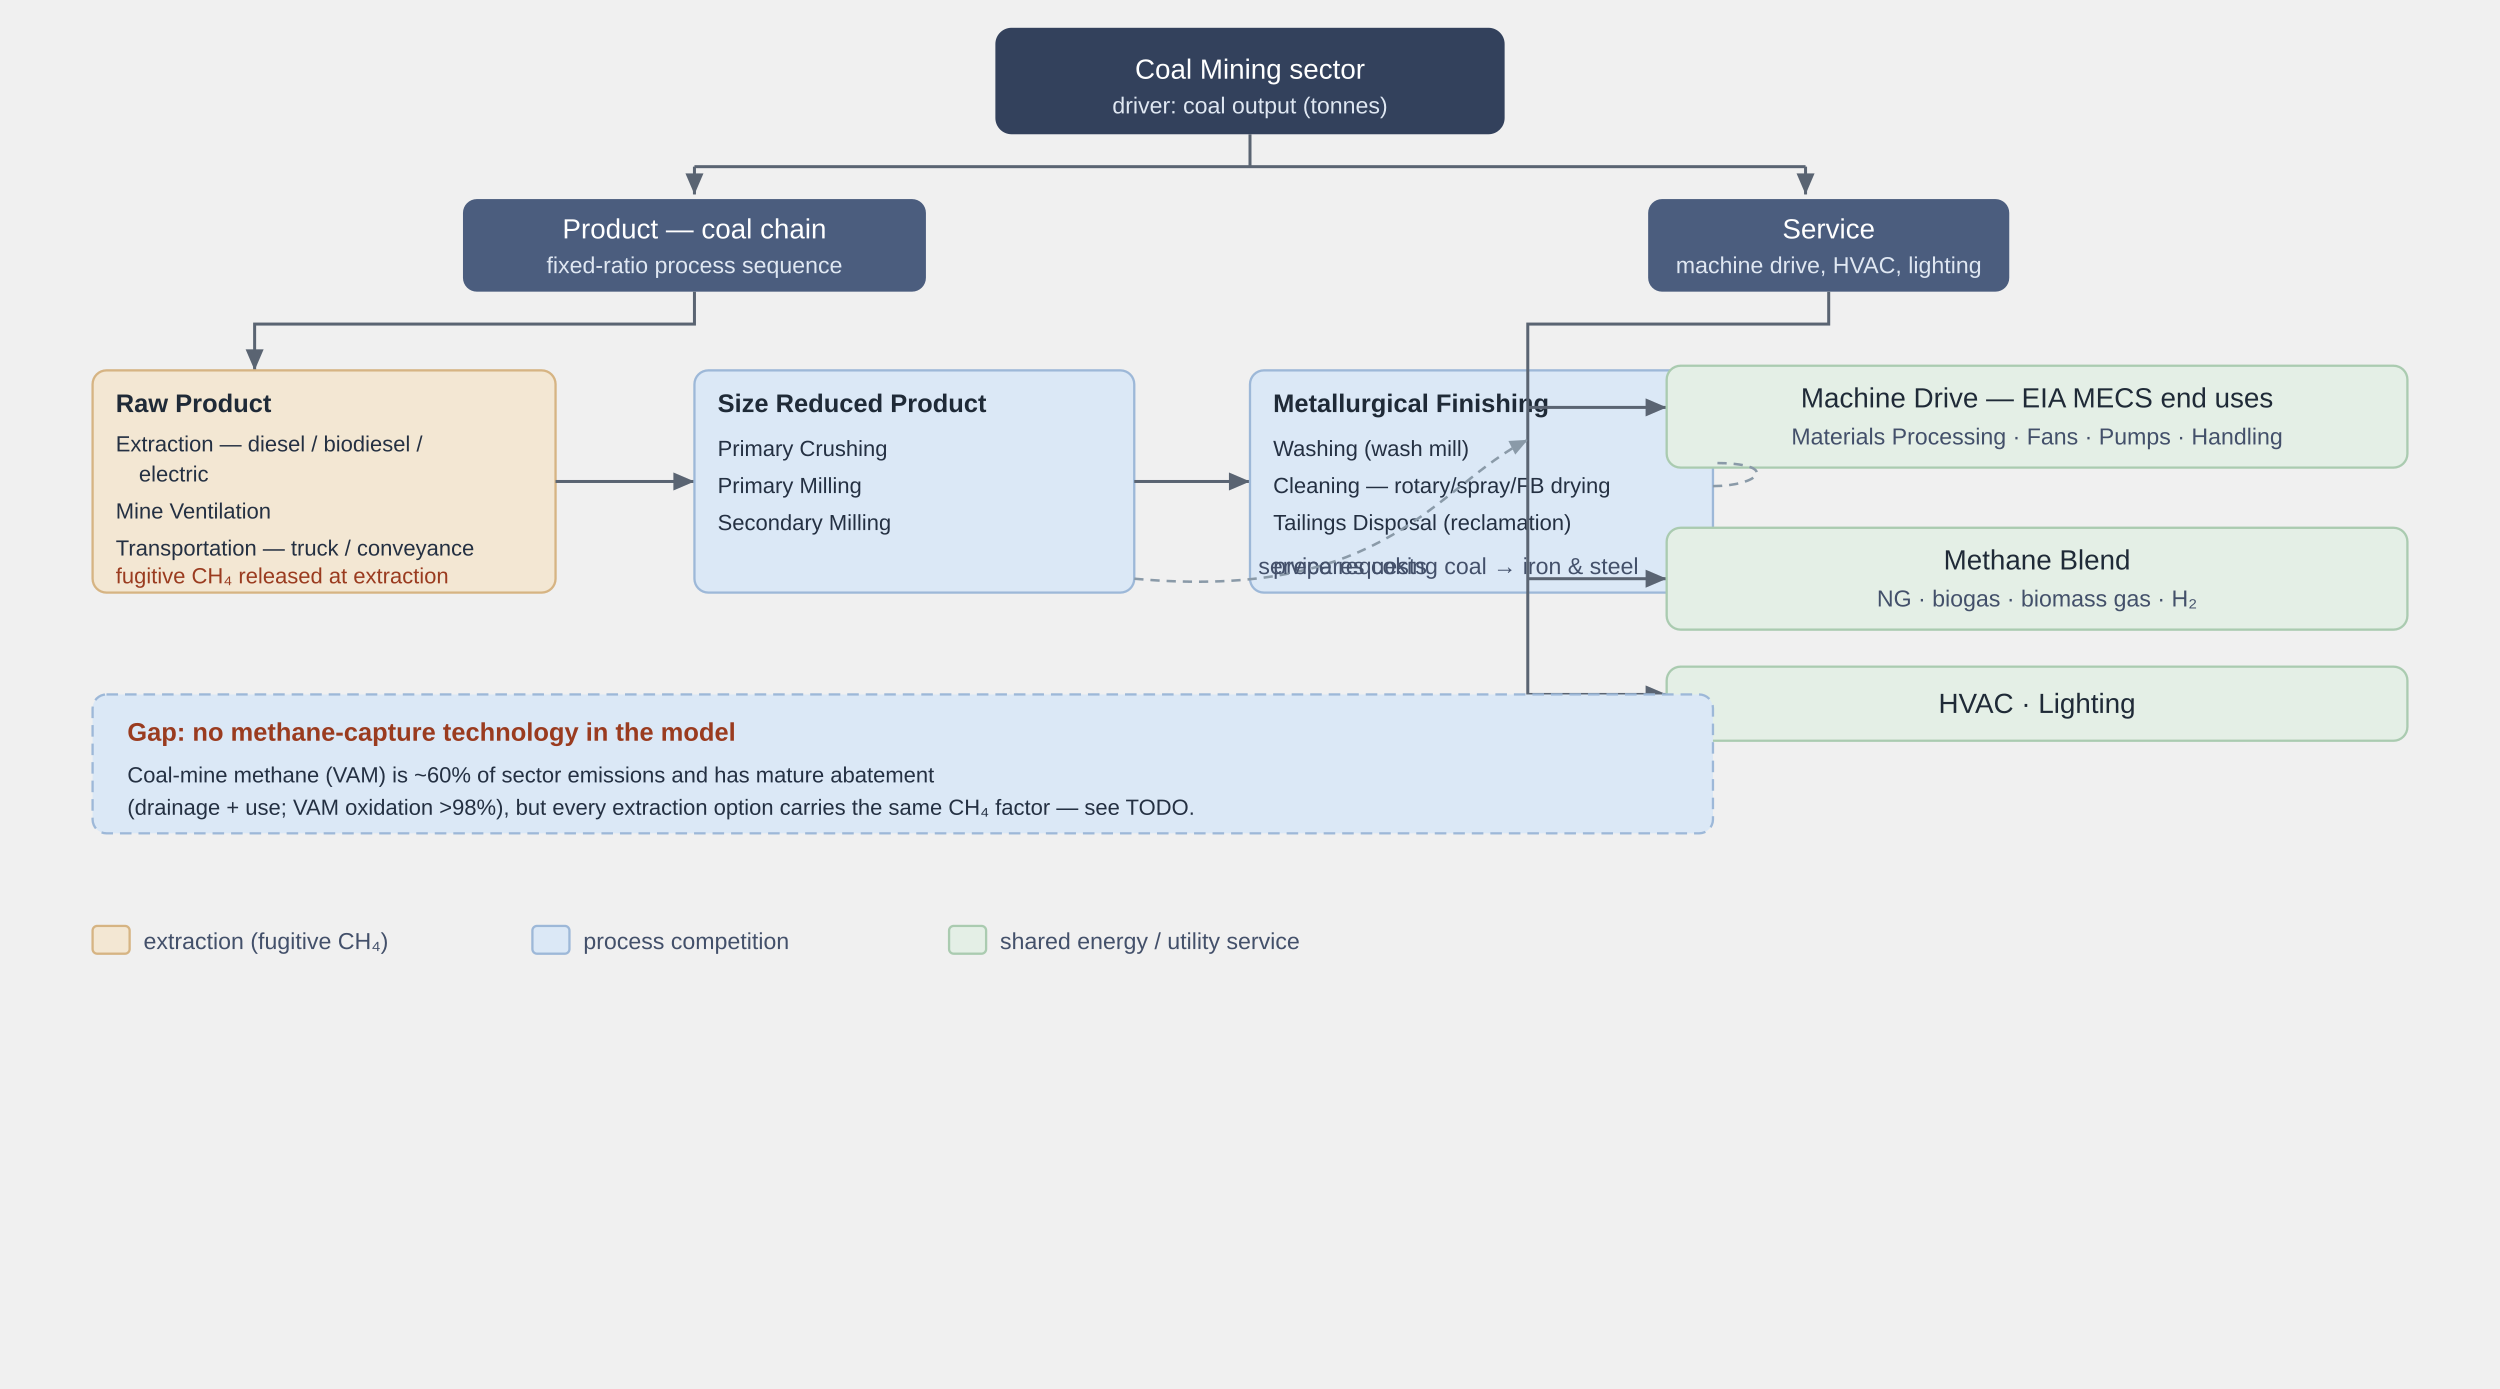
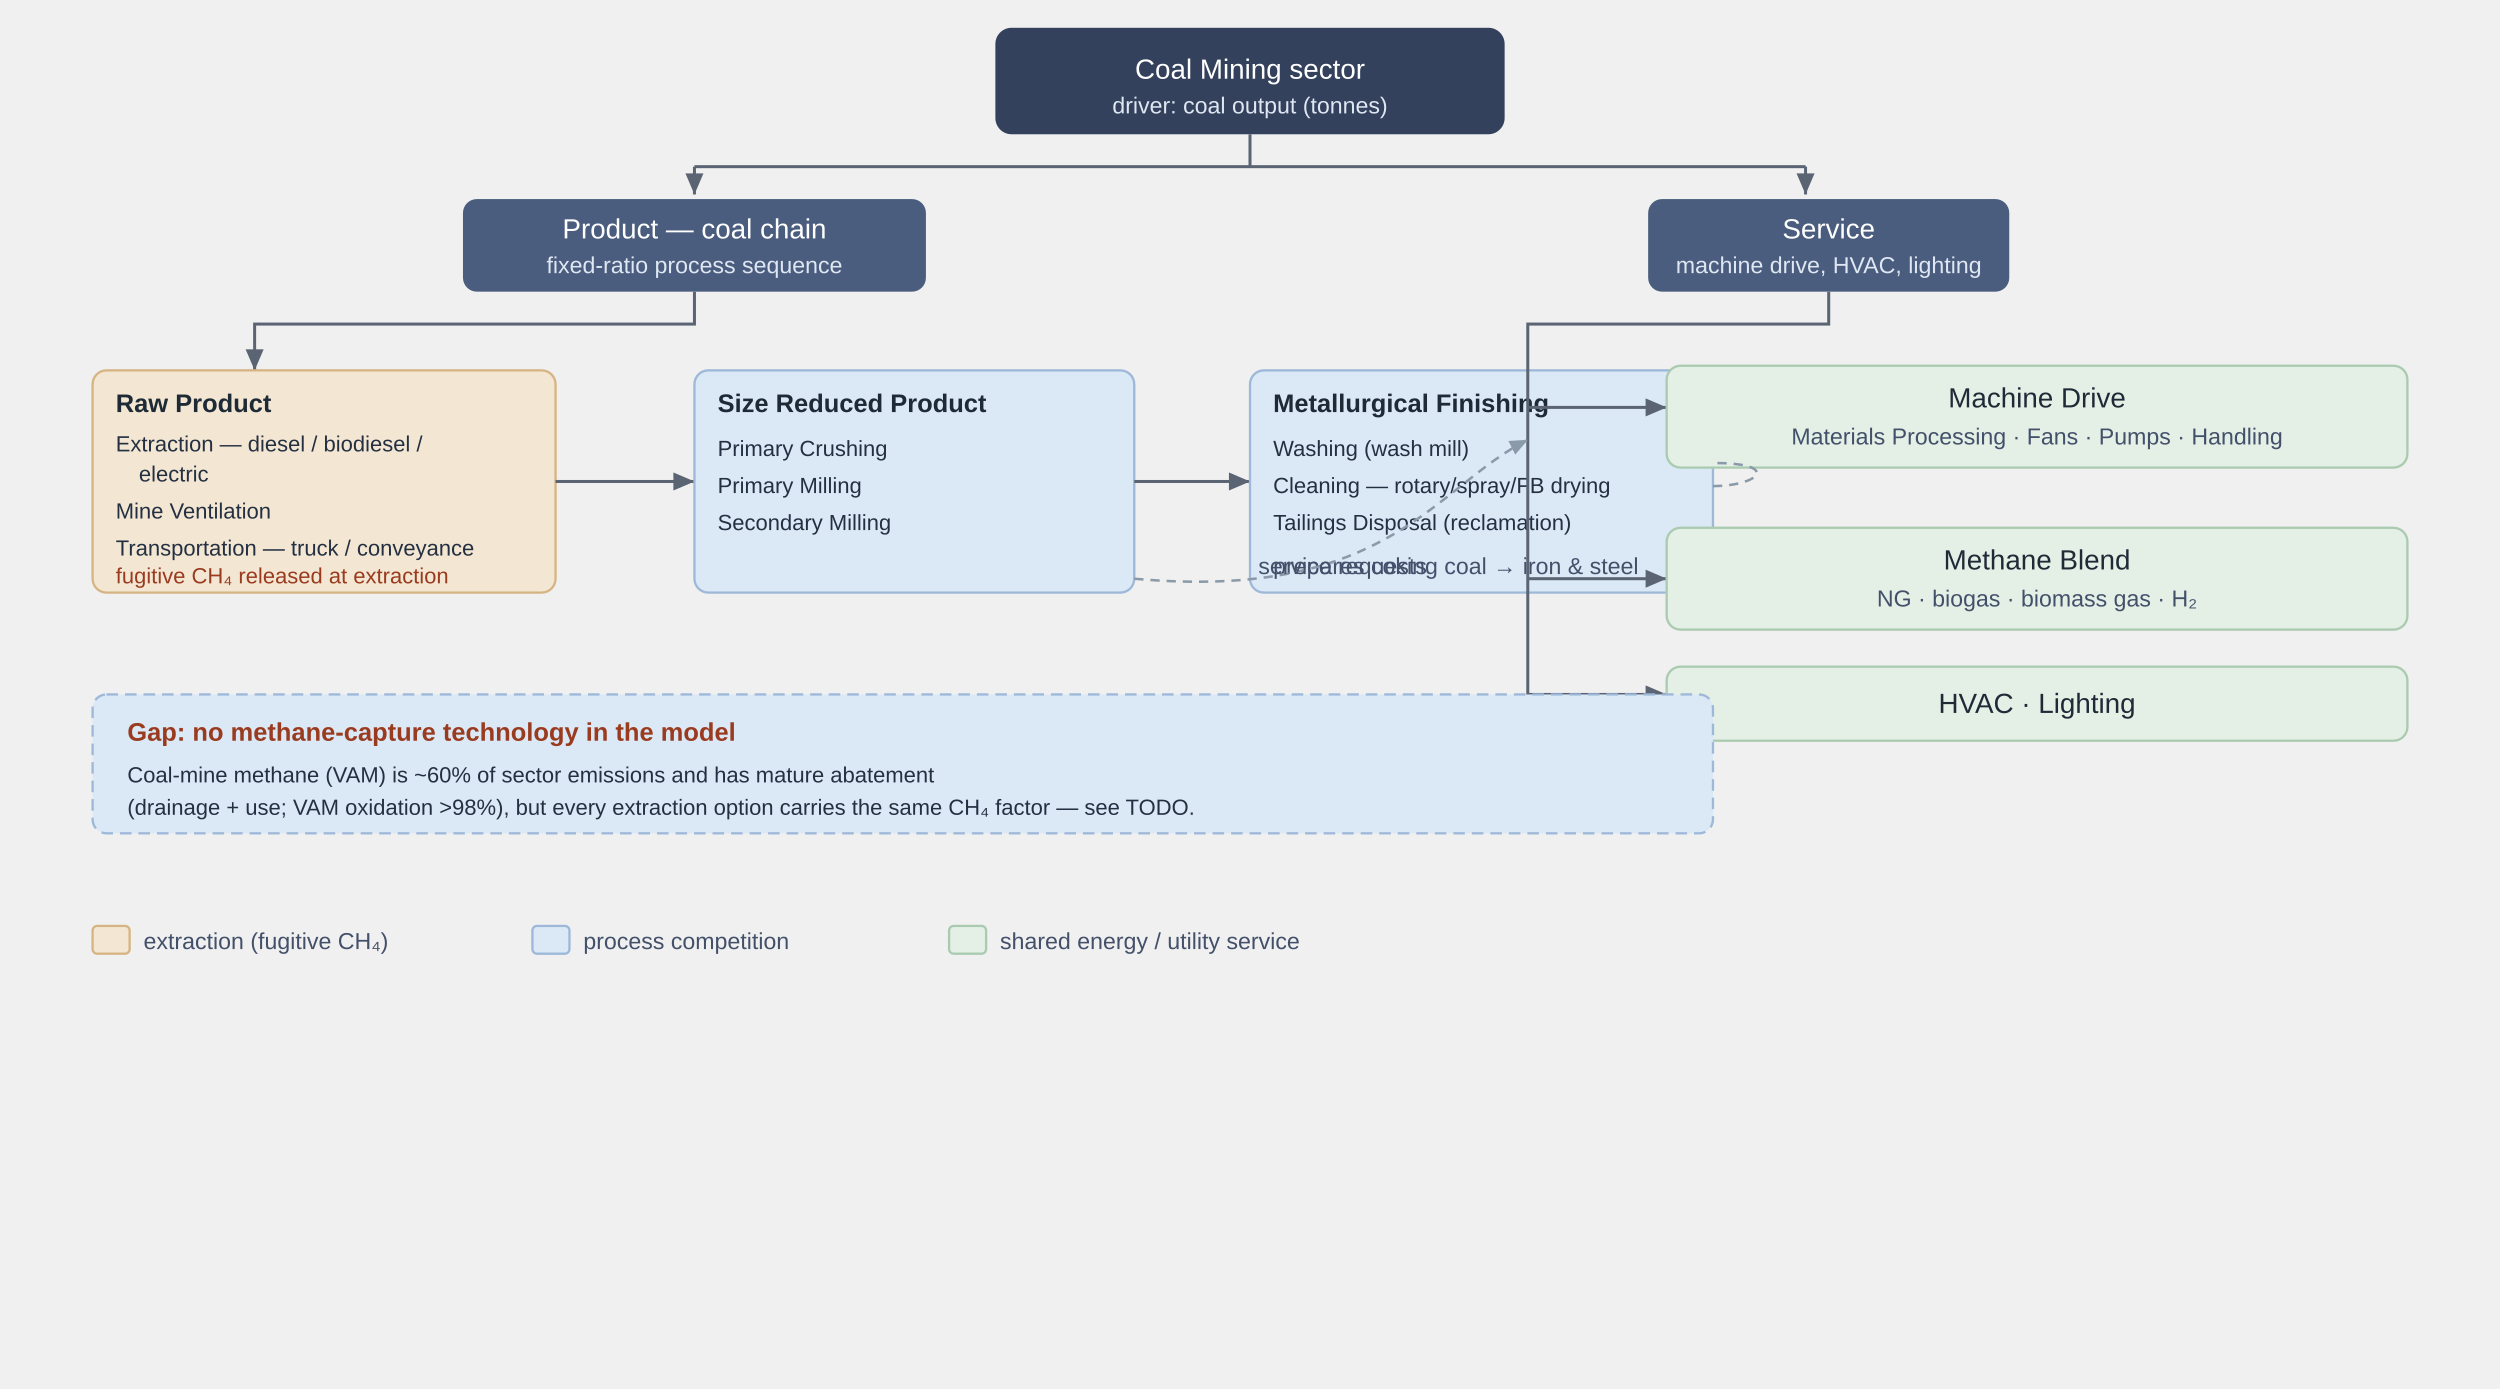
<svg xmlns="http://www.w3.org/2000/svg" viewBox="0 0 1080 600" font-family="'Helvetica Neue',Arial,sans-serif">
  <defs>
    <marker id="arrow" markerWidth="9" markerHeight="9" refX="7" refY="3" orient="auto" markerUnits="strokeWidth">
      <path d="M0,0 L7,3 L0,6 Z" fill="#5a6472" />
    </marker>
    <marker id="darrow" markerWidth="9" markerHeight="9" refX="7" refY="3" orient="auto" markerUnits="strokeWidth">
      <path d="M0,0 L7,3 L0,6 Z" fill="#8a9aa8" />
    </marker>
  </defs>
  <style>
    .lbl{font-size:12px;fill:#1f2a37;}
    .lblw{font-size:12px;fill:#fff;}
    .sub{font-size:10px;fill:#43506a;}
    .subw{font-size:10px;fill:#dfe7f2;}
    .li{font-size:9.5px;fill:#243042;}
    .ttl{font-size:11px;font-weight:bold;fill:#1f2a37;}
    .edge{stroke:#5a6472;stroke-width:1.3;fill:none;}
    .dedge{stroke:#8a9aa8;stroke-width:1.1;stroke-dasharray:4 3;fill:none;}
    .sector{fill:#33415c;}
    .branch{fill:#4b5d7e;}
    .prod{fill:#3d6ea5;}
    .det{fill:#dbe8f6;stroke:#9db8d8;stroke-width:1;}
    .spec{fill:#f3e7d3;stroke:#d6b483;stroke-width:1;}
    .svc{fill:#e4efe6;stroke:#aacbb0;stroke-width:1;}
  </style>
  <rect class="sector" x="430" y="12" width="220" height="46" rx="7" />
  <text class="lblw" x="540" y="34" text-anchor="middle">Coal Mining sector</text>
  <text class="subw" x="540" y="49" text-anchor="middle">driver: coal output (tonnes)</text>
  <path class="edge" d="M540,58 V72" />
  <path class="edge" d="M300,72 H780" />
  <path class="edge" d="M300,72 V84" marker-end="url(#arrow)" />
  <path class="edge" d="M780,72 V84" marker-end="url(#arrow)" />
  <rect class="branch" x="200" y="86" width="200" height="40" rx="6" />
  <text class="lblw" x="300" y="103" text-anchor="middle">Product — coal chain</text>
  <text class="subw" x="300" y="118" text-anchor="middle">fixed-ratio process sequence</text>
  <rect class="branch" x="712" y="86" width="156" height="40" rx="6" />
  <text class="lblw" x="790" y="103" text-anchor="middle">Service</text>
  <text class="subw" x="790" y="118" text-anchor="middle">machine drive, HVAC, lighting</text>
  <path class="edge" d="M300,126 V140 H110 V160" marker-end="url(#arrow)" />
  <rect class="spec" x="40" y="160" width="200" height="96" rx="6" />
  <text class="ttl" x="50" y="178">Raw Product</text>
  <text class="li" x="50" y="195">Extraction — diesel / biodiesel /</text>
  <text class="li" x="60" y="208">electric</text>
  <text class="li" x="50" y="224">Mine Ventilation</text>
  <text class="li" x="50" y="240">Transportation — truck / conveyance</text>
  <text class="li" x="50" y="252" style="fill:#9a3b1f">fugitive CH₄ released at extraction</text>
  <path class="edge" d="M240,208 H300" marker-end="url(#arrow)" />
  <rect class="det" x="300" y="160" width="190" height="96" rx="6" />
  <text class="ttl" x="310" y="178">Size Reduced Product</text>
  <text class="li" x="310" y="197">Primary Crushing</text>
  <text class="li" x="310" y="213">Primary Milling</text>
  <text class="li" x="310" y="229">Secondary Milling</text>
  <path class="edge" d="M490,208 H540" marker-end="url(#arrow)" />
  <rect class="det" x="540" y="160" width="200" height="96" rx="6" />
  <text class="ttl" x="550" y="178">Metallurgical Finishing</text>
  <text class="li" x="550" y="197">Washing (wash mill)</text>
  <text class="li" x="550" y="213">Cleaning — rotary/spray/FB drying</text>
  <text class="li" x="550" y="229">Tailings Disposal (reclamation)</text>
  <text class="sub" x="550" y="248">prepares coking coal → iron &amp; steel</text>
  <path class="edge" d="M790,126 V140 H660 V330" />
  <path class="edge" d="M660,176 H720" marker-end="url(#arrow)" />
  <path class="edge" d="M660,250 H720" marker-end="url(#arrow)" />
  <path class="edge" d="M660,300 H720" marker-end="url(#arrow)" />
  <rect class="svc" x="720" y="158" width="320" height="44" rx="6" />
-   <text class="lbl" x="880" y="176" text-anchor="middle">Machine Drive — EIA MECS end uses</text>
+   <text class="lbl" x="880" y="176" text-anchor="middle">Machine Drive</text>
  <text class="sub" x="880" y="192" text-anchor="middle">Materials Processing · Fans · Pumps · Handling</text>
  <rect class="svc" x="720" y="228" width="320" height="44" rx="6" />
  <text class="lbl" x="880" y="246" text-anchor="middle">Methane Blend</text>
  <text class="sub" x="880" y="262" text-anchor="middle">NG · biogas · biomass gas · H₂</text>
  <rect class="svc" x="720" y="288" width="320" height="32" rx="6" />
  <text class="lbl" x="880" y="308" text-anchor="middle">HVAC · Lighting</text>
  <path class="dedge" d="M740,210 C760,210 770,200 740,200" />
  <path class="dedge" d="M490,250 C600,260 620,210 660,190" marker-end="url(#darrow)" />
  <text class="sub" x="580" y="248" text-anchor="middle">service requests</text>
  <rect class="det" x="40" y="300" width="700" height="60" rx="6" stroke="#b5532e" stroke-dasharray="5 3" />
  <text class="ttl" x="55" y="320" style="fill:#9a3b1f">Gap: no methane-capture technology in the model</text>
  <text class="li" x="55" y="338">Coal-mine methane (VAM) is ~60% of sector emissions and has mature abatement</text>
  <text class="li" x="55" y="352">(drainage + use; VAM oxidation &gt;98%), but every extraction option carries the same CH₄ factor — see TODO.</text>
  <rect class="spec" x="40" y="400" width="16" height="12" rx="2" />
  <text class="sub" x="62" y="410">extraction (fugitive CH₄)</text>
  <rect class="det" x="230" y="400" width="16" height="12" rx="2" />
  <text class="sub" x="252" y="410">process competition</text>
  <rect class="svc" x="410" y="400" width="16" height="12" rx="2" />
  <text class="sub" x="432" y="410">shared energy / utility service</text>
</svg>
